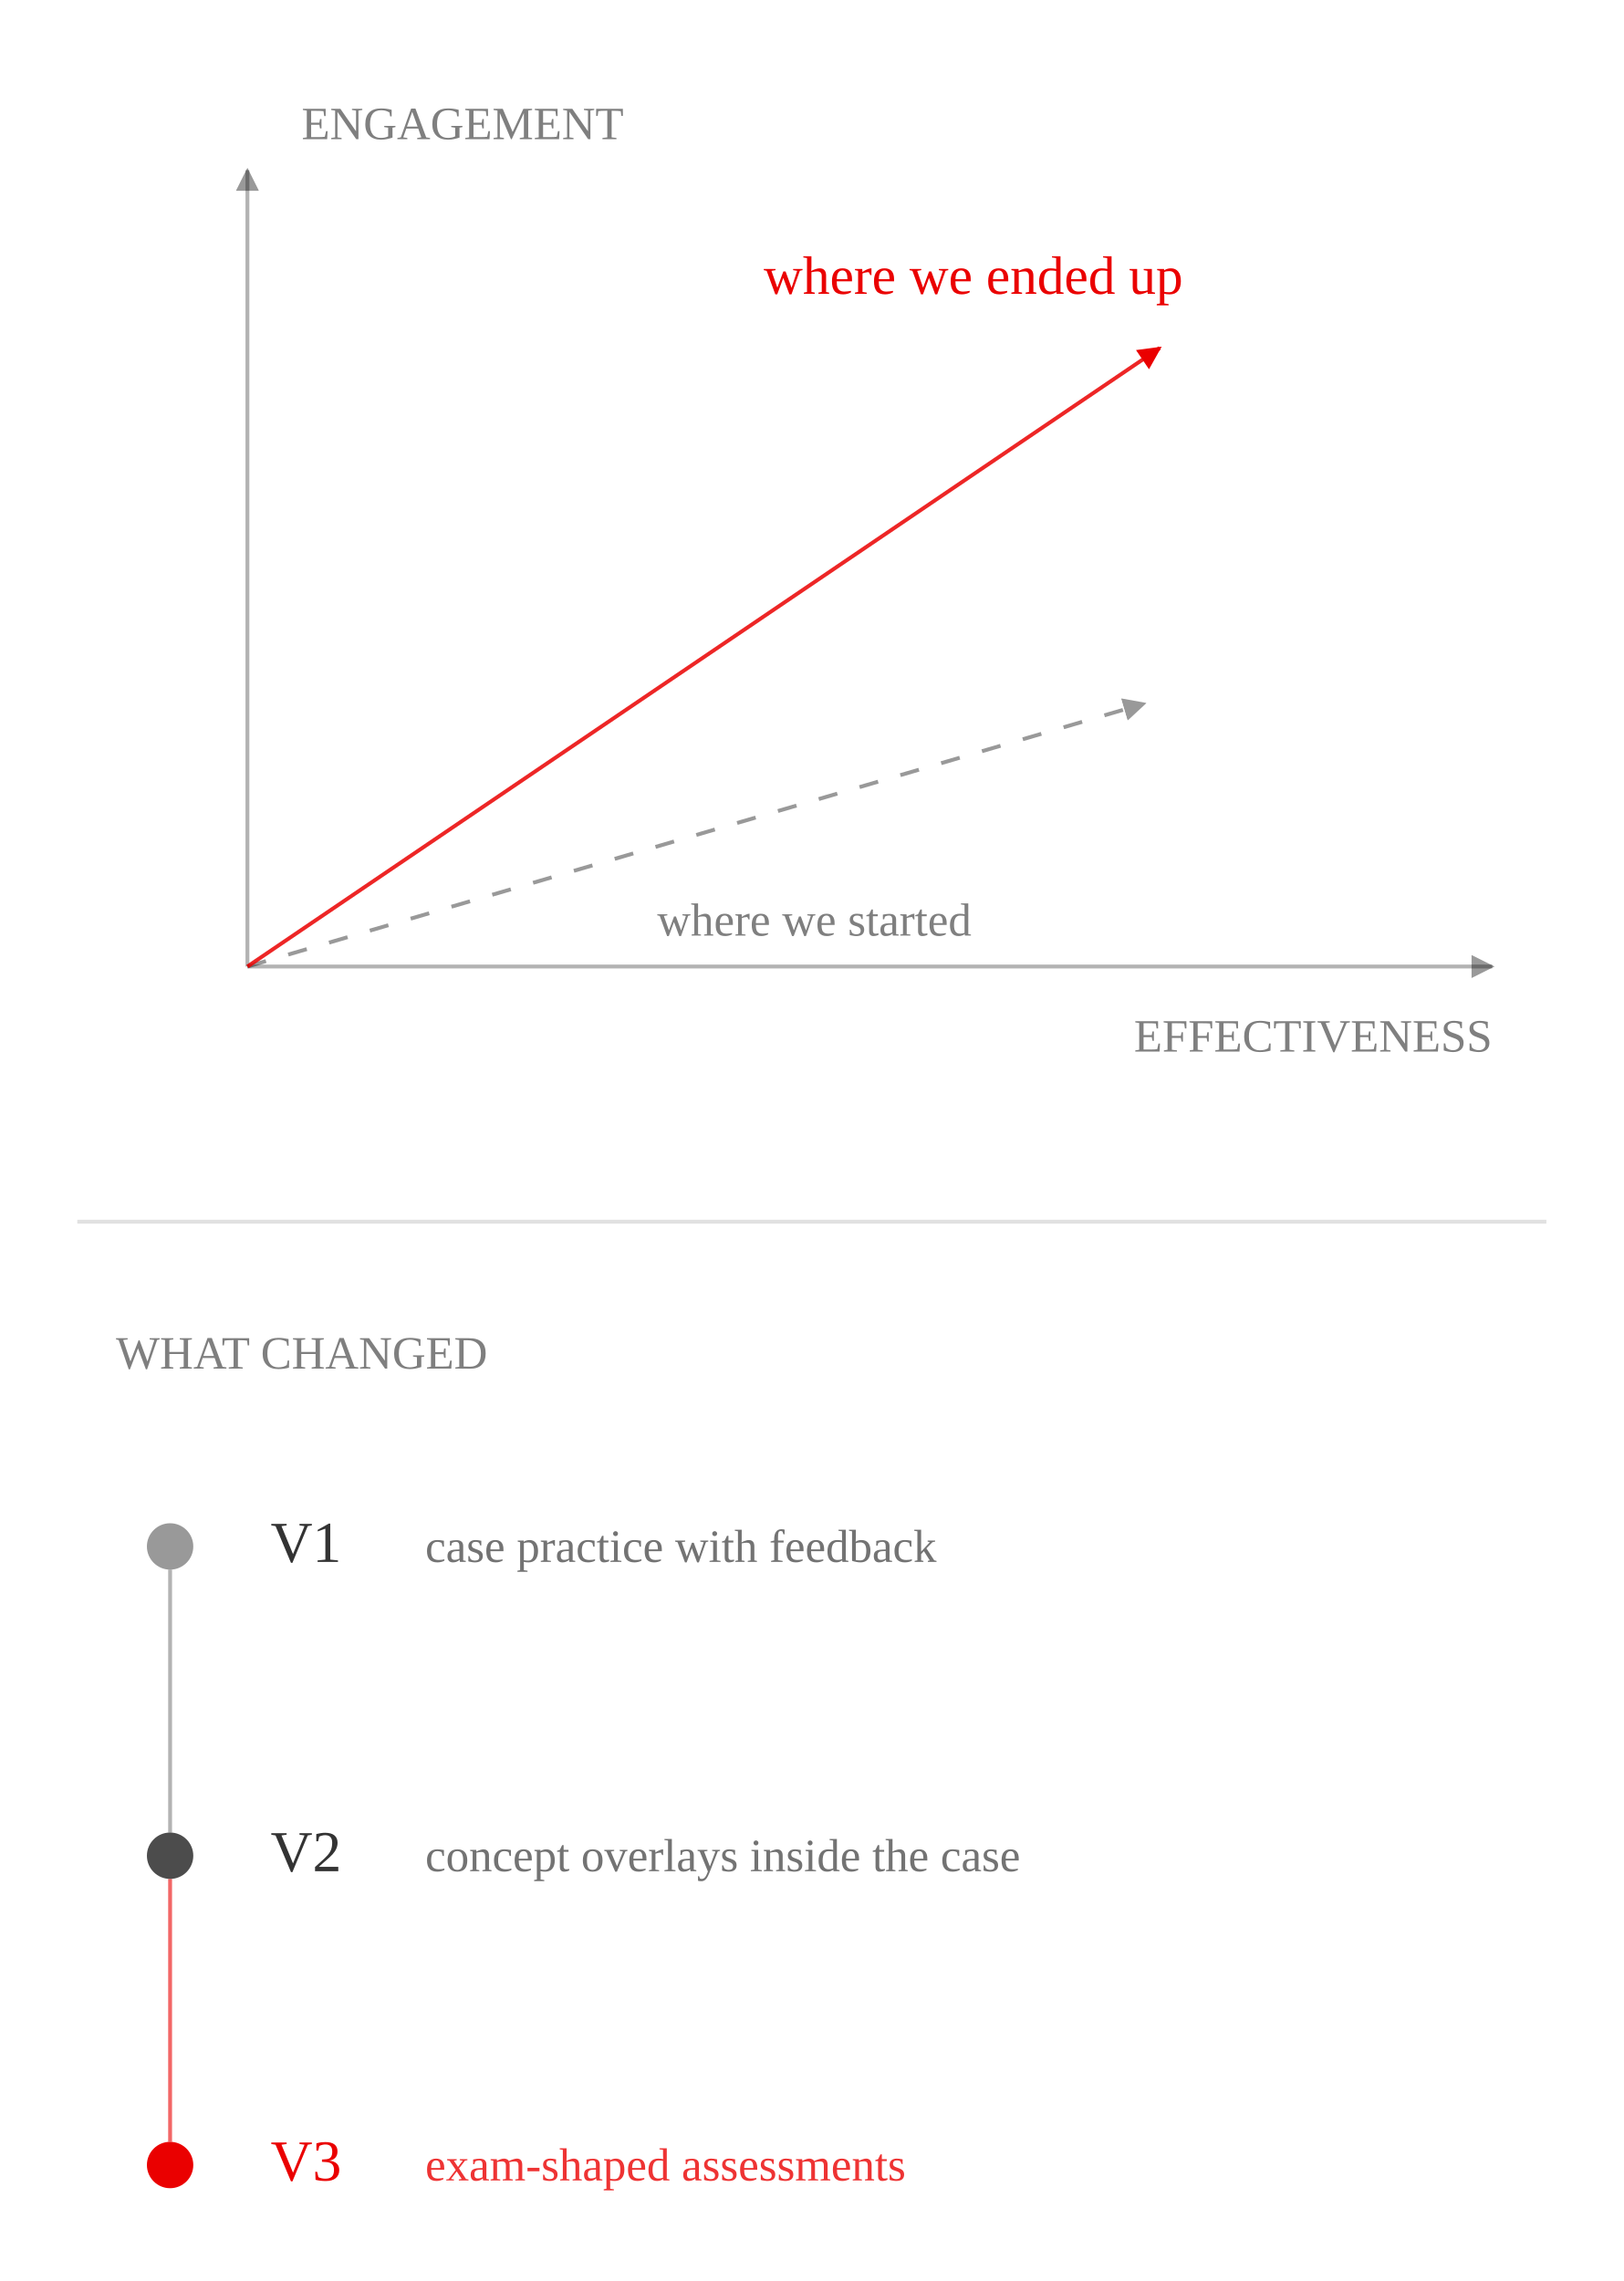
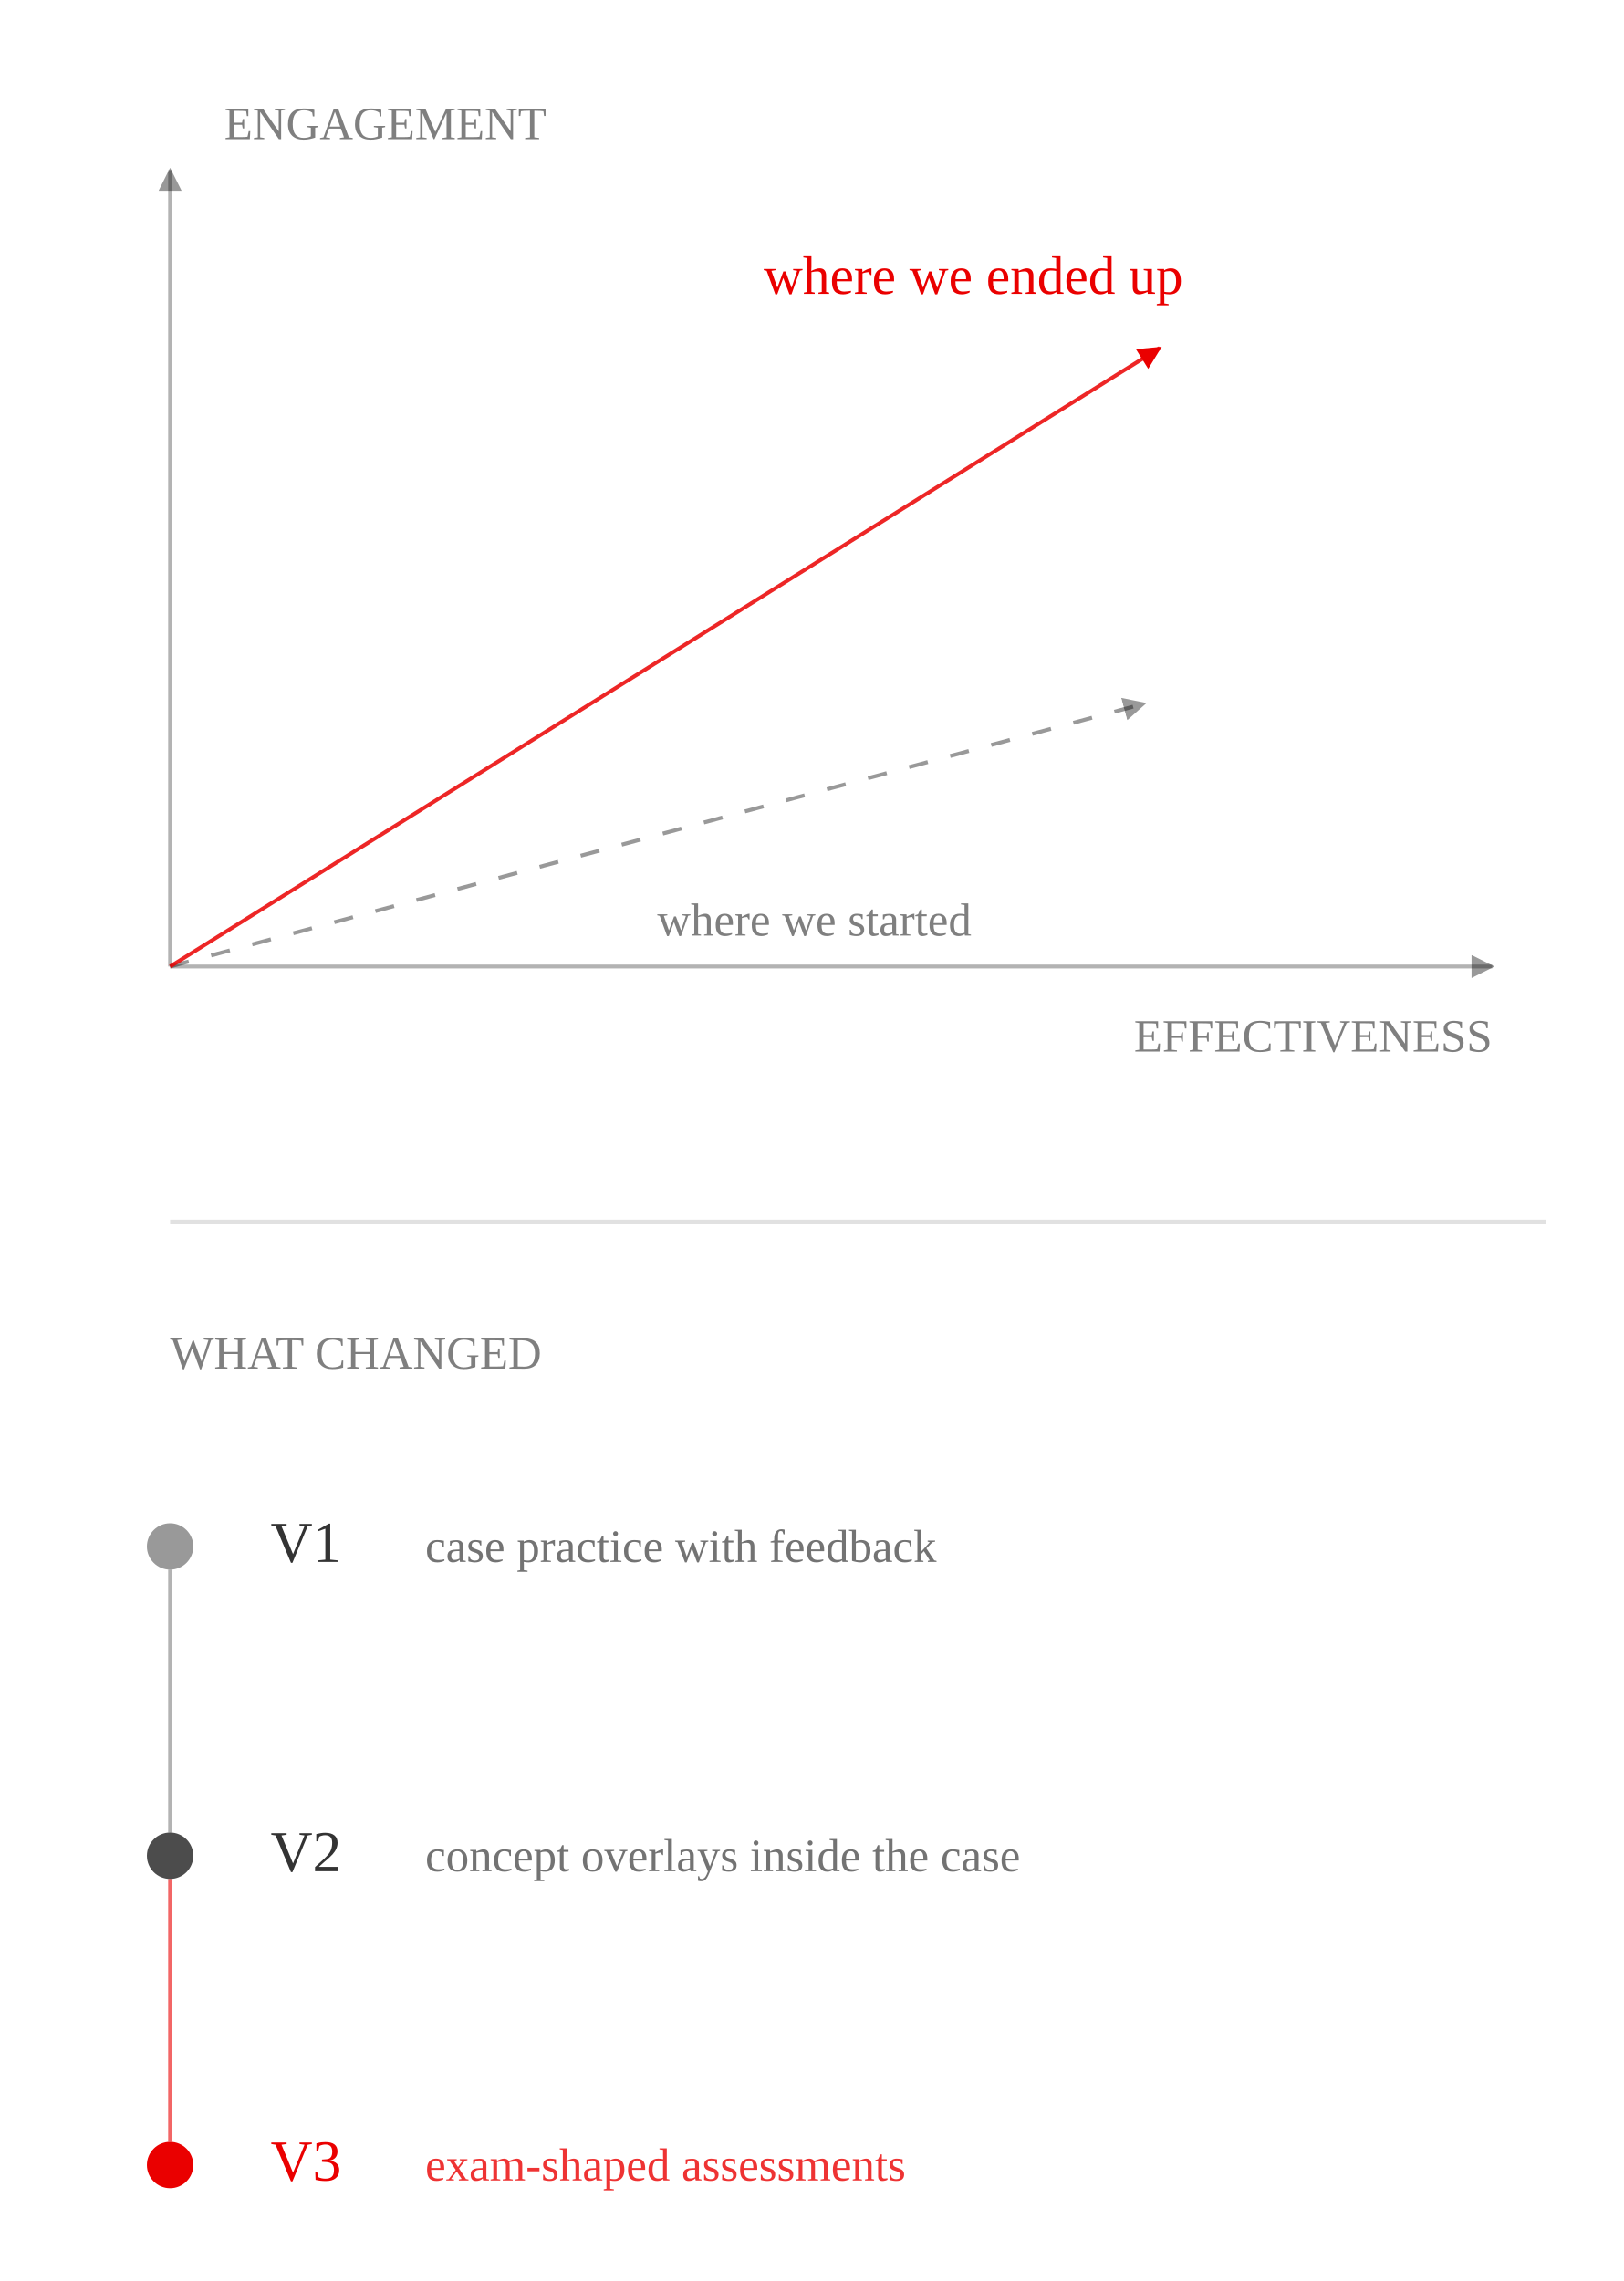
<svg xmlns="http://www.w3.org/2000/svg" viewBox="0 0 420 590" role="img" aria-label="Engagement plotted against effectiveness: the line the product started on, and the steeper one it ended on, alongside the three versions that moved it.">
  <defs>
    <marker id="ccA-03m" viewBox="0 0 10 10" refX="9" refY="5" markerWidth="6" markerHeight="6" orient="auto-start-reverse">
      <path d="M0 0 L10 5 L0 10 z" fill="currentColor" opacity=".4" />
    </marker>
    <marker id="ccR-03m" viewBox="0 0 10 10" refX="9" refY="5" markerWidth="6" markerHeight="6" orient="auto-start-reverse">
      <path d="M0 0 L10 5 L0 10 z" fill="#ea0000" />
    </marker>
  </defs>
-   <line x1="64" y1="250" x2="64" y2="44" stroke="currentColor" stroke-opacity=".3" marker-end="url(#ccA-03m)" />
-   <line x1="64" y1="250" x2="386" y2="250" stroke="currentColor" stroke-opacity=".3" marker-end="url(#ccA-03m)" />
-   <text x="78" y="36" font-size="12" fill="currentColor" opacity=".5">ENGAGEMENT</text>
+   <line x1="44" y1="250" x2="44" y2="44" stroke="currentColor" stroke-opacity=".3" marker-end="url(#ccA-03m)" />
+   <line x1="44" y1="250" x2="386" y2="250" stroke="currentColor" stroke-opacity=".3" marker-end="url(#ccA-03m)" />
+   <text x="58" y="36" font-size="12" fill="currentColor" opacity=".5">ENGAGEMENT</text>
  <text x="386" y="272" font-size="12" text-anchor="end" fill="currentColor" opacity=".5">EFFECTIVENESS</text>
-   <line class="cc-in" style="--d:.3s" x1="64" y1="250" x2="296" y2="182" stroke="currentColor" stroke-opacity=".4" stroke-dasharray="5 6" marker-end="url(#ccA-03m)" />
+   <line class="cc-in" style="--d:.3s" x1="44" y1="250" x2="296" y2="182" stroke="currentColor" stroke-opacity=".4" stroke-dasharray="5 6" marker-end="url(#ccA-03m)" />
  <text class="cc-in" style="--d:.5s" x="170" y="242" font-size="12" fill="currentColor" opacity=".5">where we started</text>
-   <line class="cc-draw" style="--len:288;--d:.5s" x1="64" y1="250" x2="300" y2="90" stroke="#ea0000" stroke-opacity=".85" marker-end="url(#ccR-03m)" />
+   <line class="cc-draw" style="--len:302;--d:.5s" x1="44" y1="250" x2="300" y2="90" stroke="#ea0000" stroke-opacity=".85" marker-end="url(#ccR-03m)" />
  <text class="cc-in" style="--d:1.2s" x="306" y="76" font-size="14" text-anchor="end" fill="#ea0000">where we ended up</text>
-   <line x1="20" y1="316" x2="400" y2="316" stroke="currentColor" stroke-opacity=".12" />
-   <text x="30" y="354" font-size="12" fill="currentColor" opacity=".5">WHAT CHANGED</text>
+   <line x1="44" y1="316" x2="400" y2="316" stroke="currentColor" stroke-opacity=".12" />
+   <text x="44" y="354" font-size="12" fill="currentColor" opacity=".5">WHAT CHANGED</text>
  <line class="cc-draw" style="--len:70;--d:.4s" x1="44" y1="406" x2="44" y2="474" stroke="currentColor" stroke-opacity=".3" />
  <line class="cc-draw" style="--len:70;--d:.7s" x1="44" y1="486" x2="44" y2="554" stroke="#ea0000" stroke-opacity=".6" />
  <circle class="cc-in" style="--d:.2s" cx="44" cy="400" r="6" fill="currentColor" fill-opacity=".4" />
  <circle class="cc-in" style="--d:.5s" cx="44" cy="480" r="6" fill="currentColor" fill-opacity=".7" />
  <circle class="cc-beat" style="--d:1.2s" cx="44" cy="560" r="6" fill="#ea0000" />
  <text class="cc-in" style="--d:.2s" x="70" y="404" font-size="15" fill="currentColor" opacity=".8">V1</text>
  <text class="cc-in" style="--d:.2s" x="110" y="404" font-size="12" fill="currentColor" opacity=".55">case practice with feedback</text>
  <text class="cc-in" style="--d:.5s" x="70" y="484" font-size="15" fill="currentColor" opacity=".8">V2</text>
  <text class="cc-in" style="--d:.5s" x="110" y="484" font-size="12" fill="currentColor" opacity=".55">concept overlays inside the case</text>
  <text class="cc-in" style="--d:.9s" x="70" y="564" font-size="15" fill="#ea0000">V3</text>
  <text class="cc-in" style="--d:.9s" x="110" y="564" font-size="12" fill="#ea0000" opacity=".8">exam-shaped assessments</text>
</svg>
